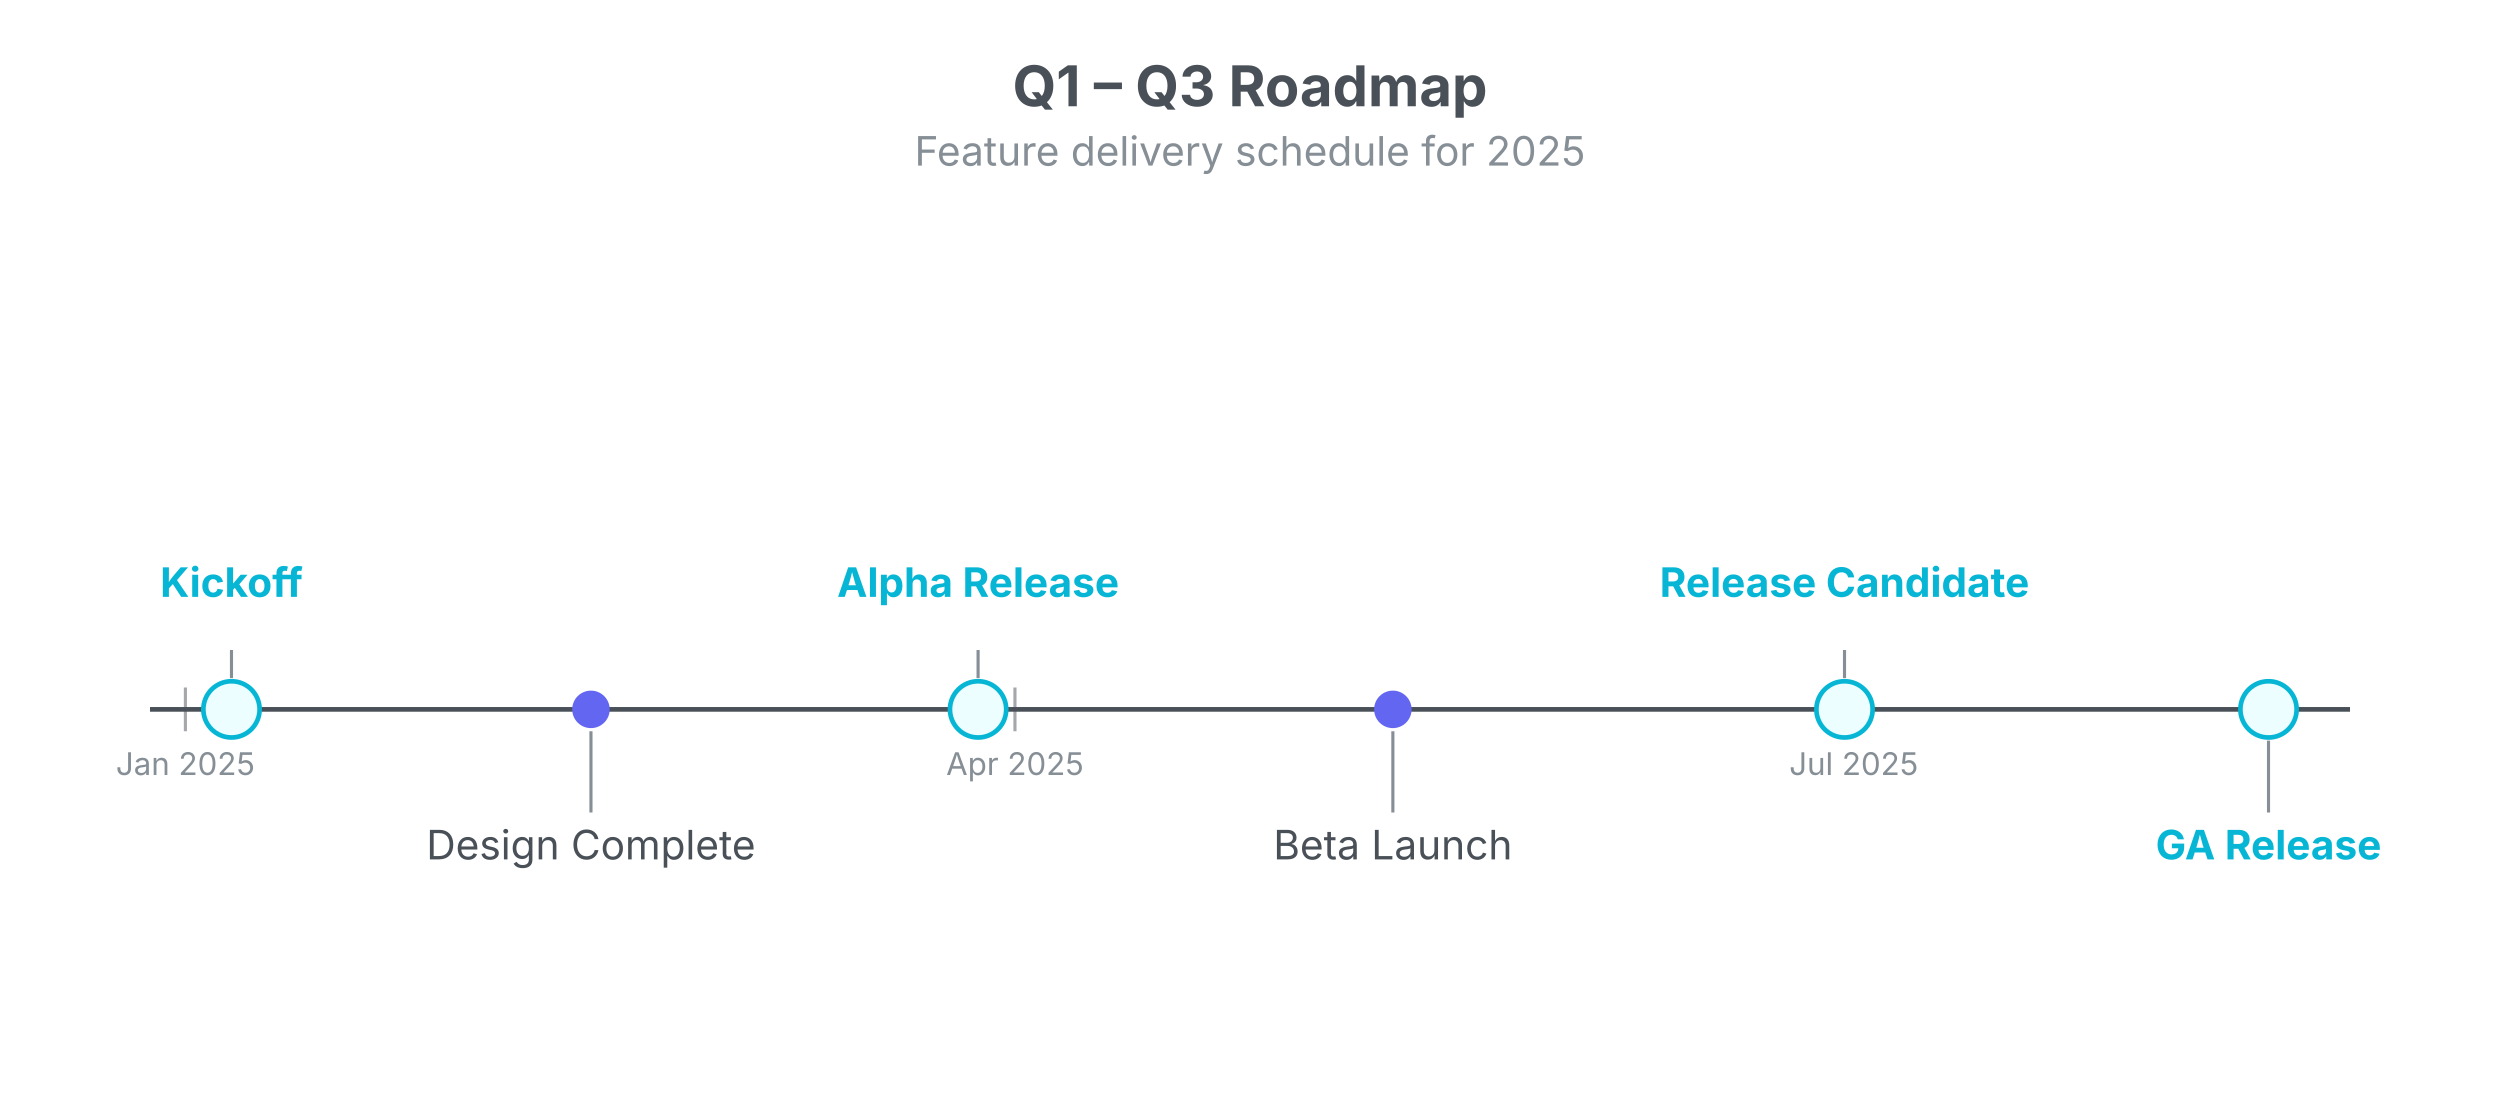
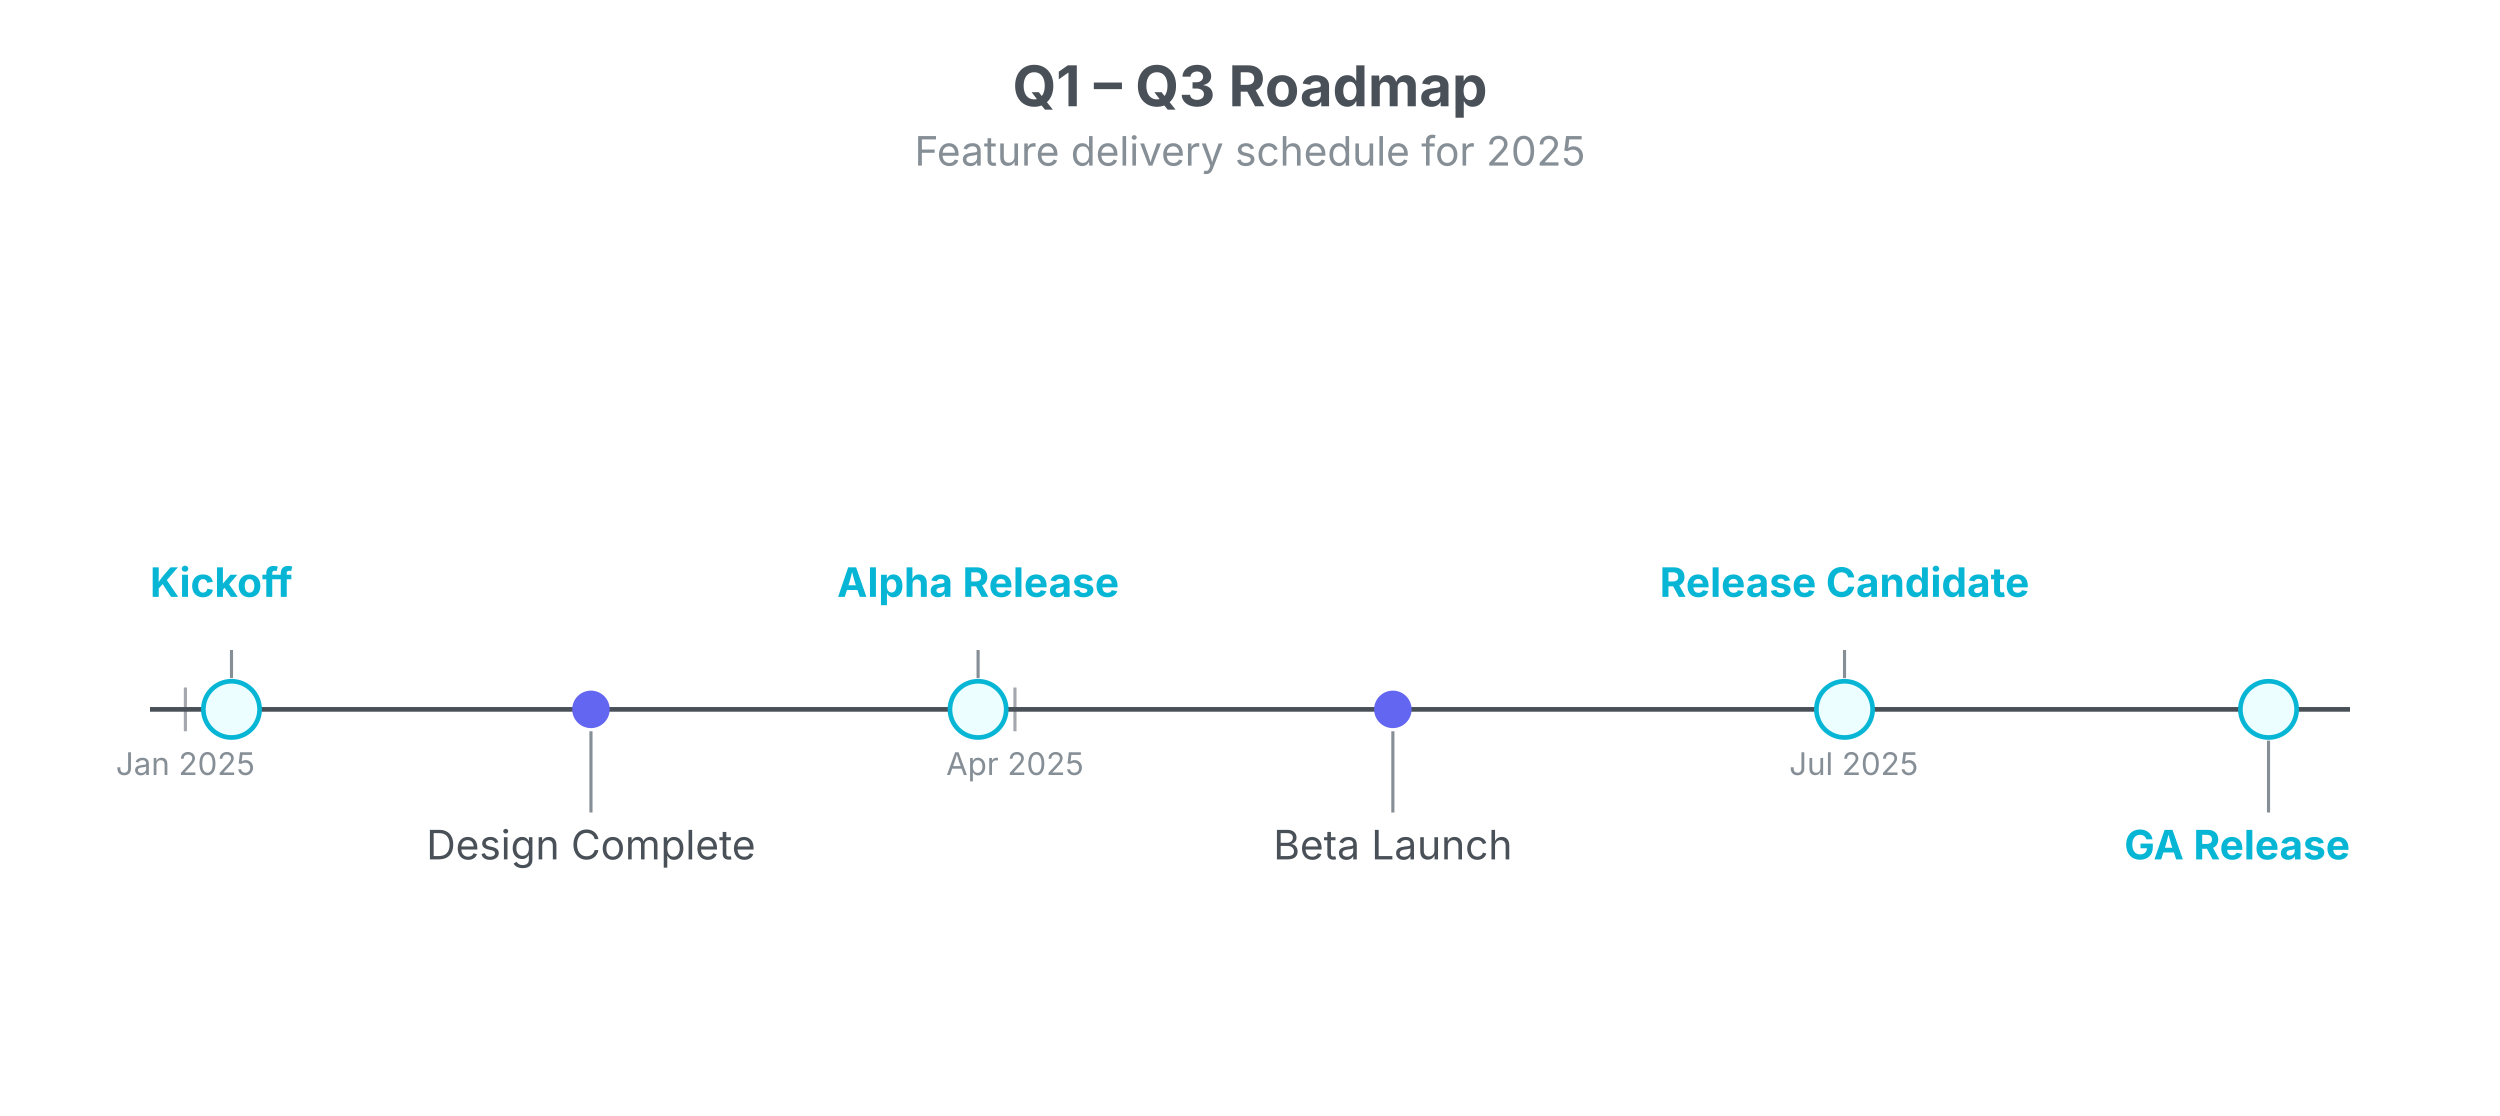
<svg xmlns="http://www.w3.org/2000/svg" width="800" height="357" viewBox="0 0 800 357">
  <text x="400" y="34" text-anchor="middle" font-family="Inter, system-ui, -apple-system, sans-serif" font-size="18" font-weight="700" fill="#495057">Q1 – Q3 Roadmap</text>
  <text x="400" y="53" text-anchor="middle" font-family="Inter, system-ui, -apple-system, sans-serif" font-size="13" fill="#868e96">Feature delivery schedule for 2025</text>
  <g class="timeline-diagram" transform="translate(0,67)">
    <defs />
    <line x1="48" y1="160" x2="752" y2="160" stroke="#495057" stroke-width="1.5" />
    <line x1="59.326" y1="153" x2="59.326" y2="167" stroke="#495057" stroke-width="1" opacity="0.5" />
    <text x="59.326" y="181" text-anchor="middle" font-family="Inter, system-ui, -apple-system, sans-serif" font-size="10" fill="#868e96">Jan 2025</text>
    <line x1="324.786" y1="153" x2="324.786" y2="167" stroke="#495057" stroke-width="1" opacity="0.5" />
    <text x="324.786" y="181" text-anchor="middle" font-family="Inter, system-ui, -apple-system, sans-serif" font-size="10" fill="#868e96">Apr 2025</text>
    <line x1="593.196" y1="153" x2="593.196" y2="167" stroke="#495057" stroke-width="1" opacity="0.5" />
    <text x="593.196" y="181" text-anchor="middle" font-family="Inter, system-ui, -apple-system, sans-serif" font-size="10" fill="#868e96">Jul 2025</text>
    <line x1="74.074" y1="150" x2="74.074" y2="141" stroke="#868e96" stroke-width="1" />
    <circle cx="74.074" cy="160" r="9" fill="#ecfeff" stroke="#06b6d4" stroke-width="1.5" />
-     <text x="74.074" y="124" text-anchor="middle" font-family="Inter, system-ui, -apple-system, sans-serif" font-size="13" font-weight="700" fill="#06b6d4">Kickoff</text>
+     <text x="48" y="124" text-anchor="start" font-family="Inter, system-ui, -apple-system, sans-serif" font-size="13" font-weight="700" fill="#06b6d4">Kickoff</text>
    <line x1="189.107" y1="167" x2="189.107" y2="193" stroke="#868e96" stroke-width="1" />
    <circle cx="189.107" cy="160" r="6" fill="#6366f1" stroke="none" stroke-width="1.5" />
    <text x="189.107" y="208" text-anchor="middle" font-family="Inter, system-ui, -apple-system, sans-serif" font-size="13" font-weight="400" fill="#495057">Design Complete</text>
    <line x1="312.988" y1="150" x2="312.988" y2="141" stroke="#868e96" stroke-width="1" />
    <circle cx="312.988" cy="160" r="9" fill="#ecfeff" stroke="#06b6d4" stroke-width="1.5" />
    <text x="312.988" y="124" text-anchor="middle" font-family="Inter, system-ui, -apple-system, sans-serif" font-size="13" font-weight="700" fill="#06b6d4">Alpha Release</text>
    <line x1="445.718" y1="167" x2="445.718" y2="193" stroke="#868e96" stroke-width="1" />
    <circle cx="445.718" cy="160" r="6" fill="#6366f1" stroke="none" stroke-width="1.5" />
    <text x="445.718" y="208" text-anchor="middle" font-family="Inter, system-ui, -apple-system, sans-serif" font-size="13" font-weight="400" fill="#495057">Beta Launch</text>
    <line x1="590.246" y1="150" x2="590.246" y2="141" stroke="#868e96" stroke-width="1" />
    <circle cx="590.246" cy="160" r="9" fill="#ecfeff" stroke="#06b6d4" stroke-width="1.5" />
    <text x="590.246" y="124" text-anchor="middle" font-family="Inter, system-ui, -apple-system, sans-serif" font-size="13" font-weight="700" fill="#06b6d4">Release Candidate</text>
    <line x1="725.926" y1="170" x2="725.926" y2="193" stroke="#868e96" stroke-width="1" />
    <circle cx="725.926" cy="160" r="9" fill="#ecfeff" stroke="#06b6d4" stroke-width="1.5" />
-     <text x="725.926" y="208" text-anchor="middle" font-family="Inter, system-ui, -apple-system, sans-serif" font-size="13" font-weight="700" fill="#06b6d4">GA Release</text>
+     <text x="752" y="208" text-anchor="end" font-family="Inter, system-ui, -apple-system, sans-serif" font-size="13" font-weight="700" fill="#06b6d4">GA Release</text>
  </g>
</svg>
